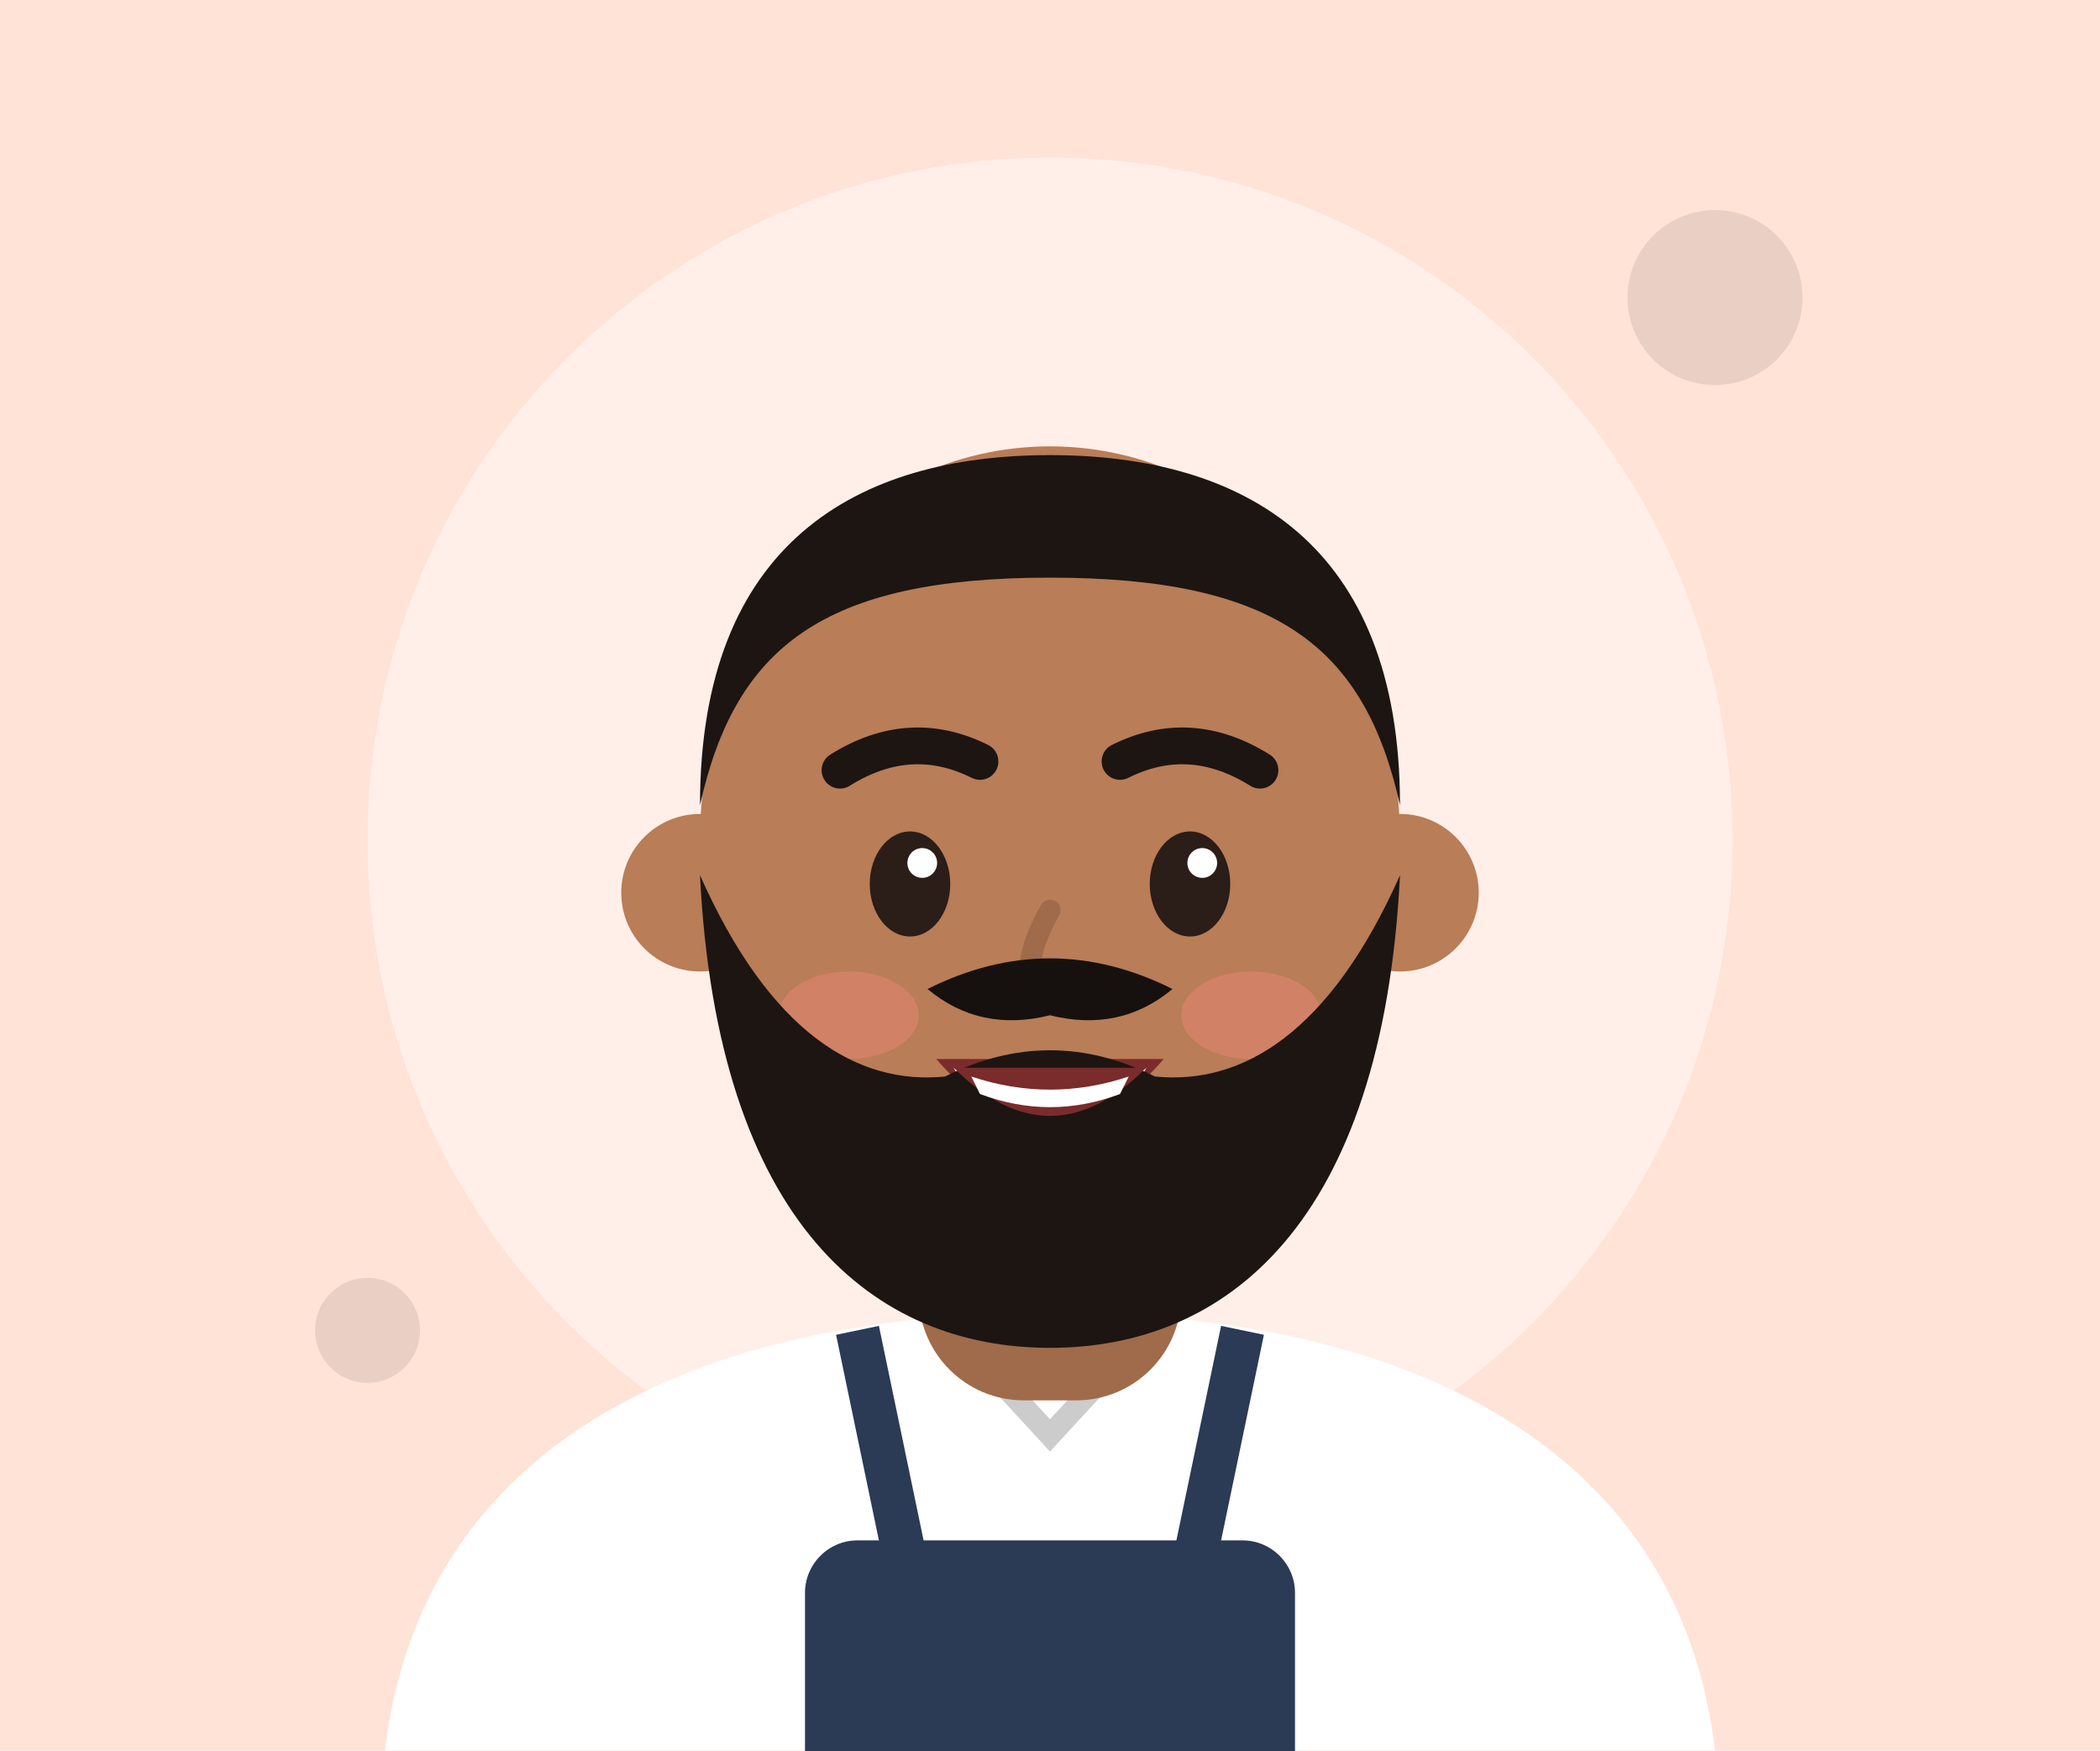
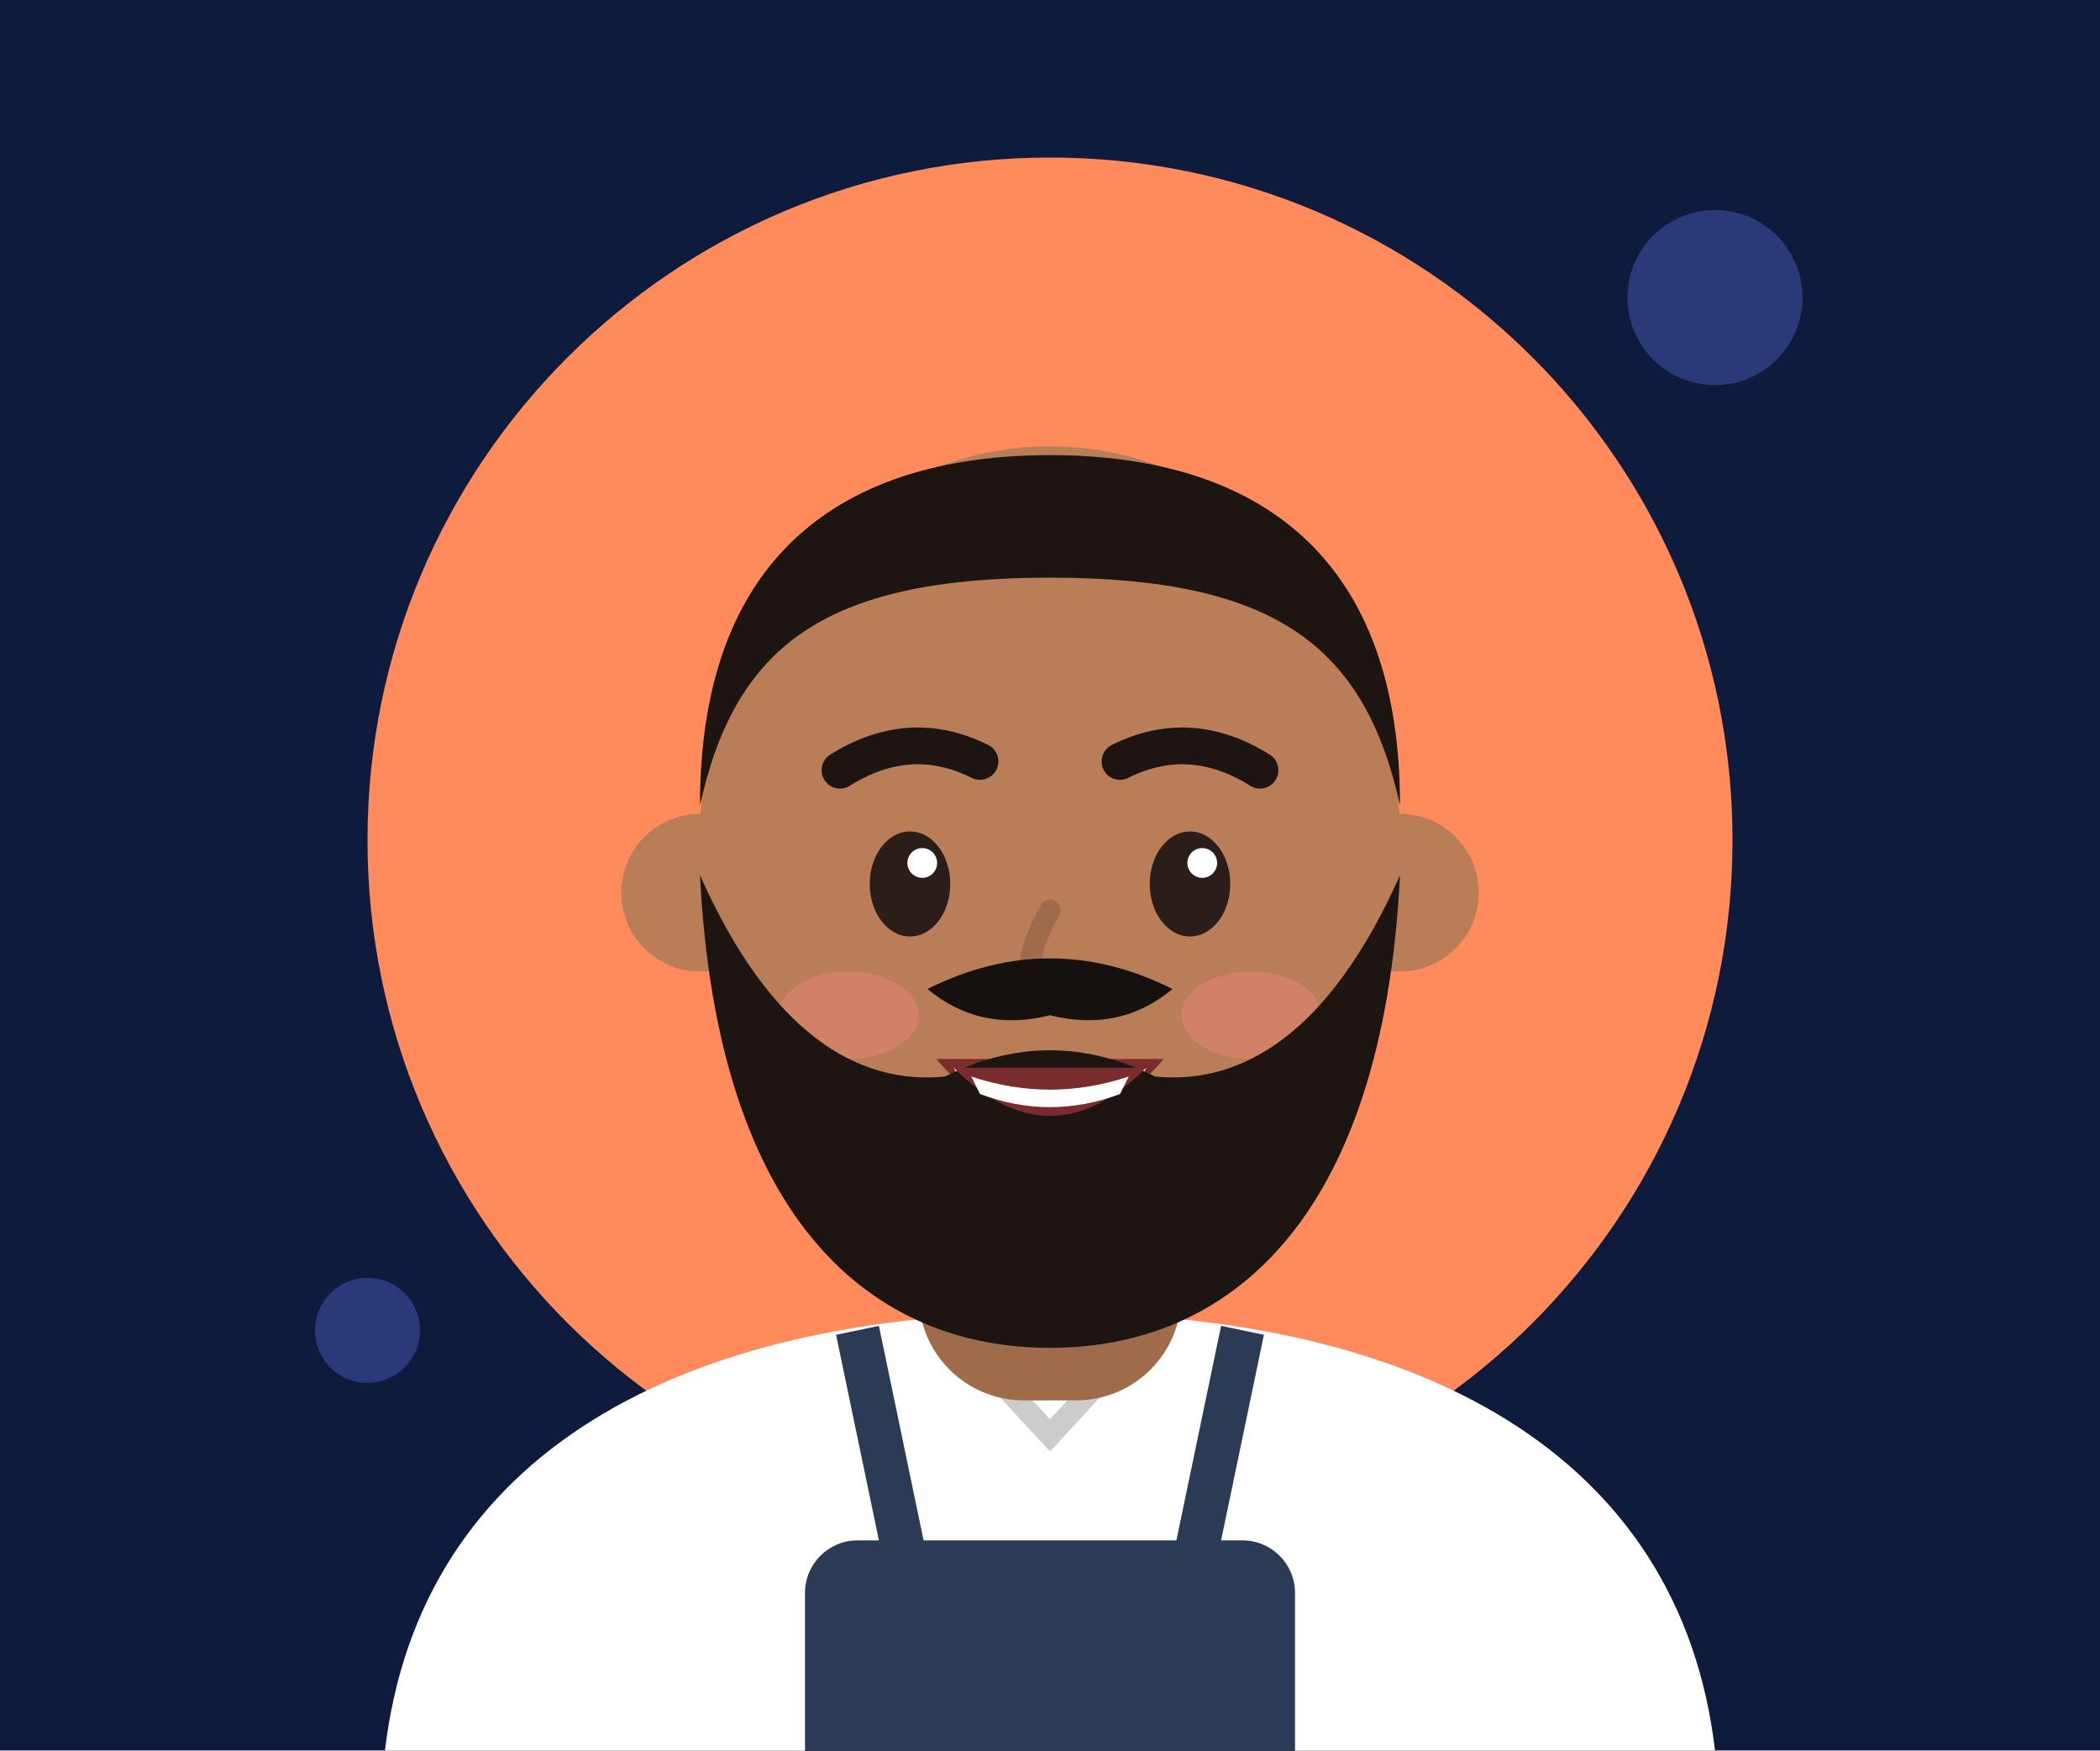
<svg xmlns="http://www.w3.org/2000/svg" viewBox="0 0 240 200" role="img" aria-label="Karim">
-   <rect width="240" height="200" fill="#FFE3D6" />
-   <circle cx="120" cy="96" r="78" fill="#FFEFE8" />
-   <circle cx="196" cy="34" r="10" fill="#EAD0C4" />
-   <circle cx="42" cy="152" r="6" fill="#EAD0C4" />
+   <rect width="240" height="200" fill="#0F1B3D" />
+   <circle cx="120" cy="96" r="78" fill="#FF8A5C" />
+   <circle cx="196" cy="34" r="10" fill="#2A3A78" />
+   <circle cx="42" cy="152" r="6" fill="#2A3A78" />
  <path d="M44 200 C48 166 78 150 120 150 C162 150 192 166 196 200 Z" fill="#FFFFFF" />
  <path d="M98 152 L108 200 M142 152 L132 200" stroke="#2B3A55" stroke-width="5" />
  <rect x="92" y="176" width="56" height="30" rx="6" fill="#2B3A55" />
  <path d="M108 151 L120 164 L132 151" fill="none" stroke="#CCCCCC" stroke-width="2.5" />
  <rect x="105" y="124" width="30" height="36" rx="12" fill="#9F6B4A" />
  <circle cx="80" cy="102" r="9" fill="#B97D57" />
  <circle cx="160" cy="102" r="9" fill="#B97D57" />
  <ellipse cx="120" cy="96" rx="40" ry="45" fill="#B97D57" />
  <ellipse cx="97" cy="116" rx="8" ry="5" fill="#FF8A80" opacity=".35" />
  <ellipse cx="143" cy="116" rx="8" ry="5" fill="#FF8A80" opacity=".35" />
  <ellipse cx="104" cy="101" rx="4.6" ry="6" fill="#2B1D17" />
  <circle cx="105.4" cy="98.6" r="1.7" fill="#FFFFFF" />
  <ellipse cx="136" cy="101" rx="4.6" ry="6" fill="#2B1D17" />
  <circle cx="137.4" cy="98.6" r="1.7" fill="#FFFFFF" />
  <path d="M96 88 Q104 83 112 87" stroke="#1C1512" stroke-width="4.2" fill="none" stroke-linecap="round" />
  <path d="M128 87 Q136 83 144 88" stroke="#1C1512" stroke-width="4.2" fill="none" stroke-linecap="round" />
  <path d="M120 104 Q115 113 121 115" stroke="#9F6B4A" stroke-width="2.4" fill="none" stroke-linecap="round" />
  <path d="M107 121 Q120 136 133 121 Z" fill="#7A2B2B" />
  <path d="M109 122 Q120 126 131 122 L130 124 Q120 128 110 124 Z" fill="#FFFFFF" />
  <path d="M80 100 C82 140 100 154 120 154 C140 154 158 140 160 100 C152 118 142 124 132 123 Q120 117 108 123 C98 124 88 118 80 100 Z" fill="#1C1512" />
  <path d="M106 113 Q120 106 134 113 Q128 118 120 116 Q112 118 106 113 Z" fill="#16110E" />
  <path d="M80 92 C80 62 98 52 120 52 C142 52 160 62 160 92 C156 74 146 66 120 66 C94 66 84 74 80 92 Z" fill="#1C1512" />
  <path d="M109 122 Q120 133 131 122 Z" fill="#7A2B2B" />
  <path d="M111 123 Q120 126 129 123 L128 125 Q120 128 112 125 Z" fill="#FFFFFF" />
</svg>
